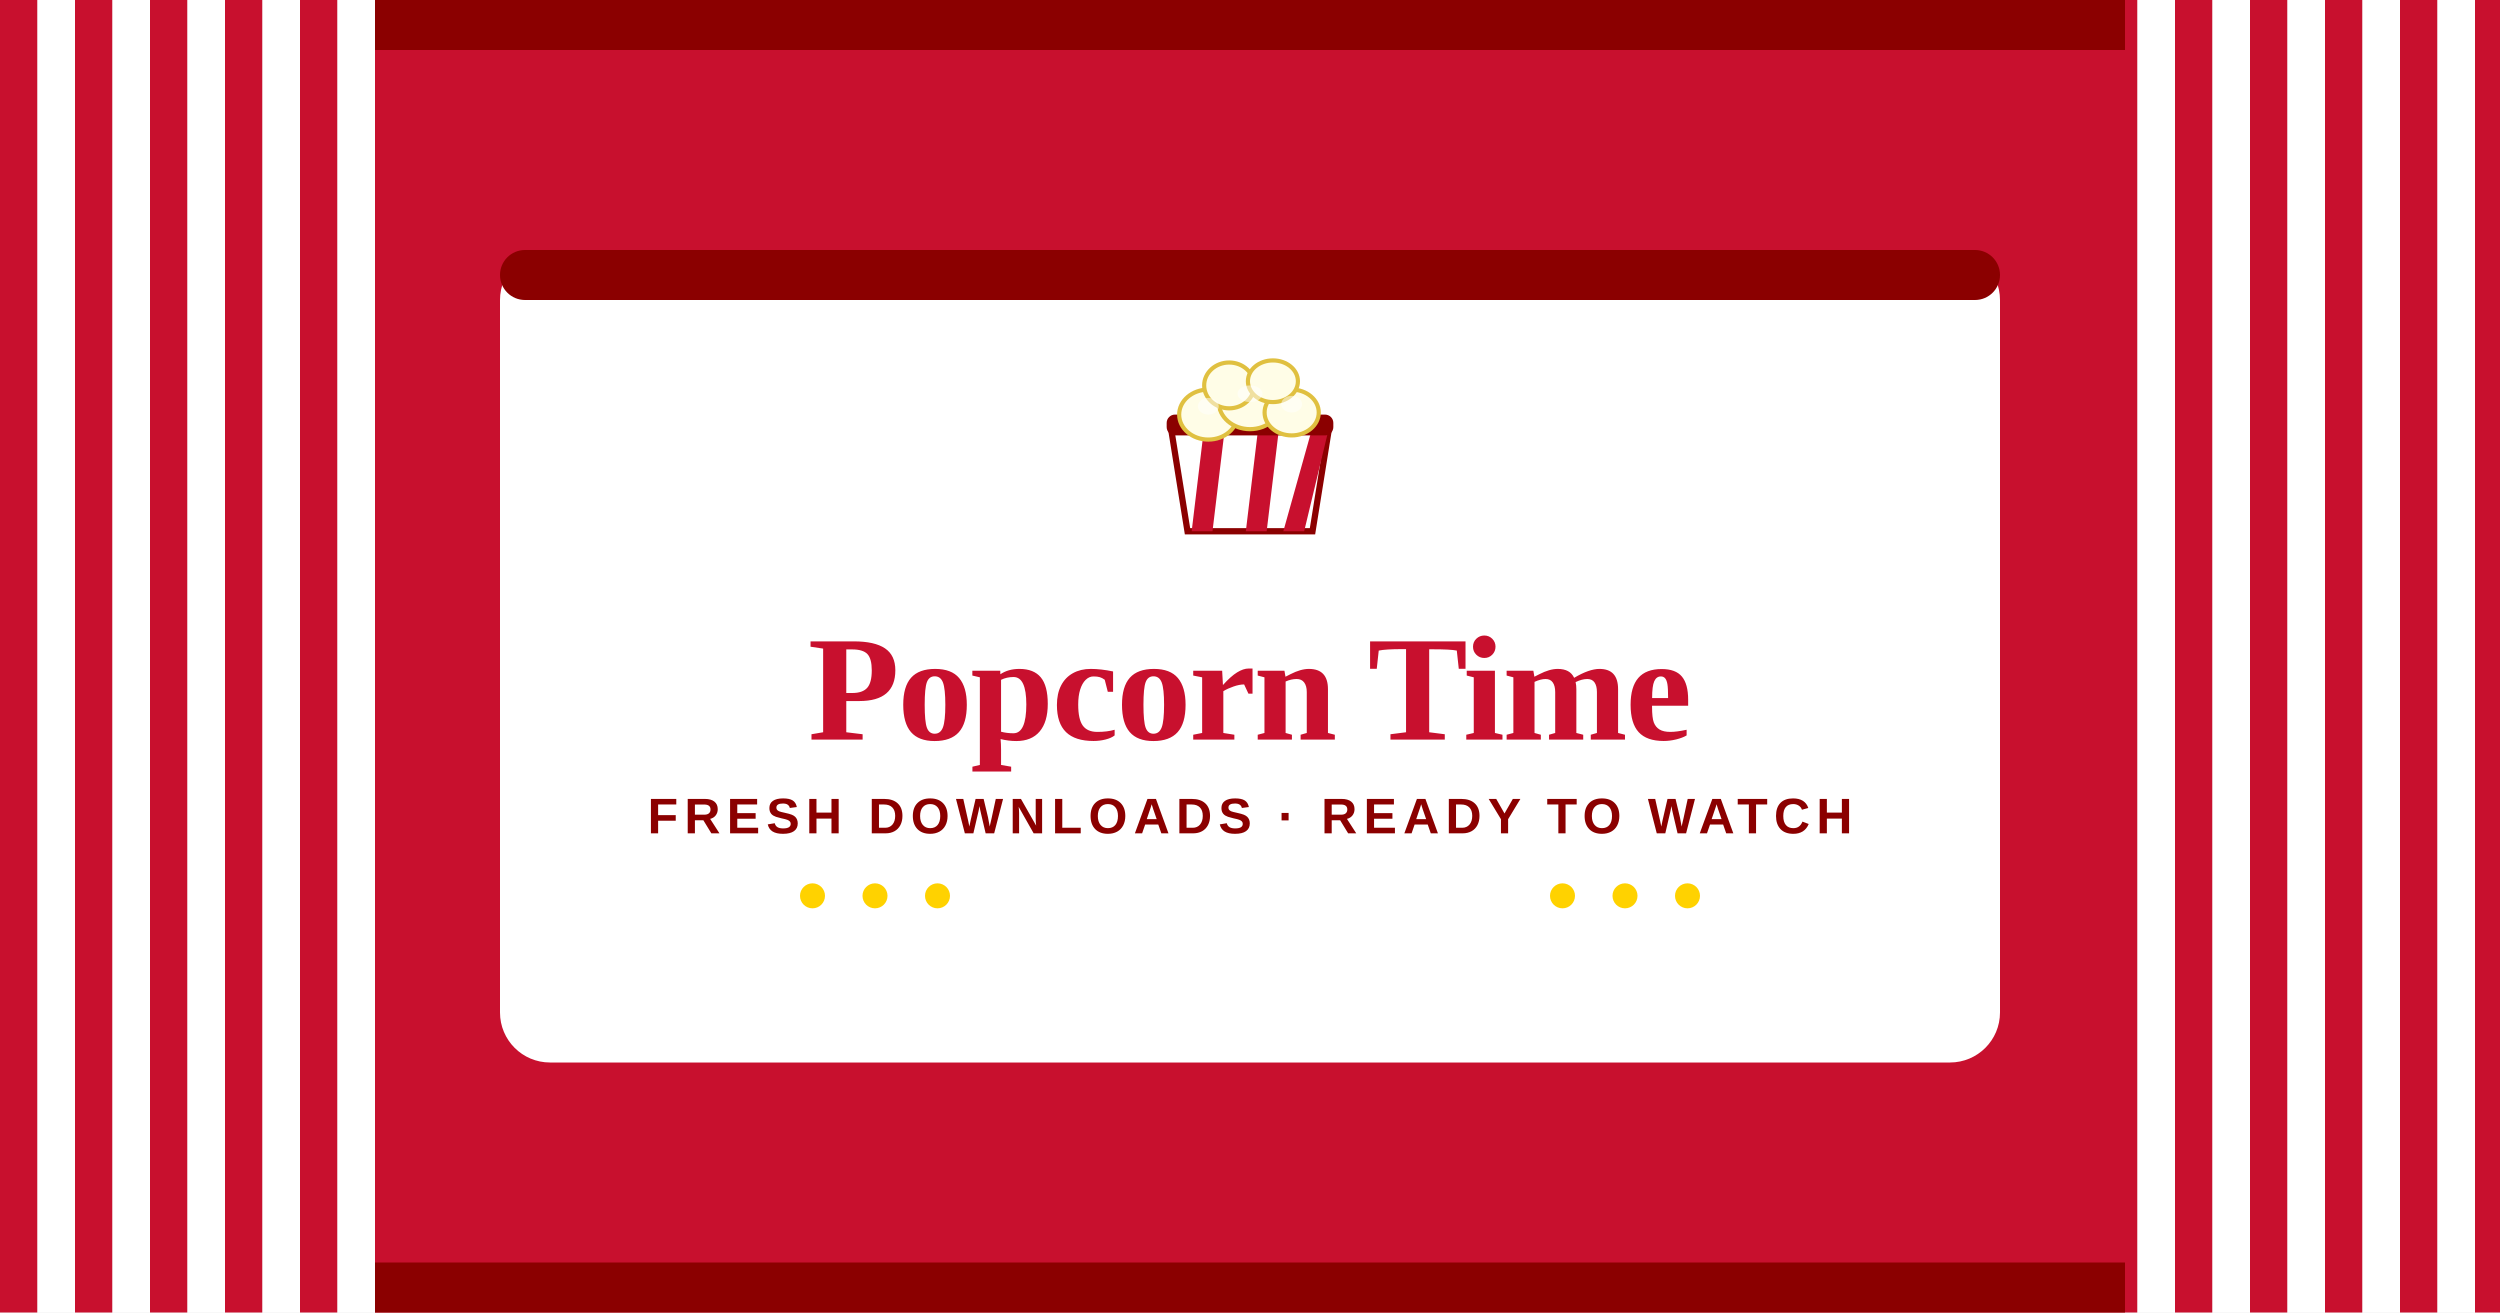
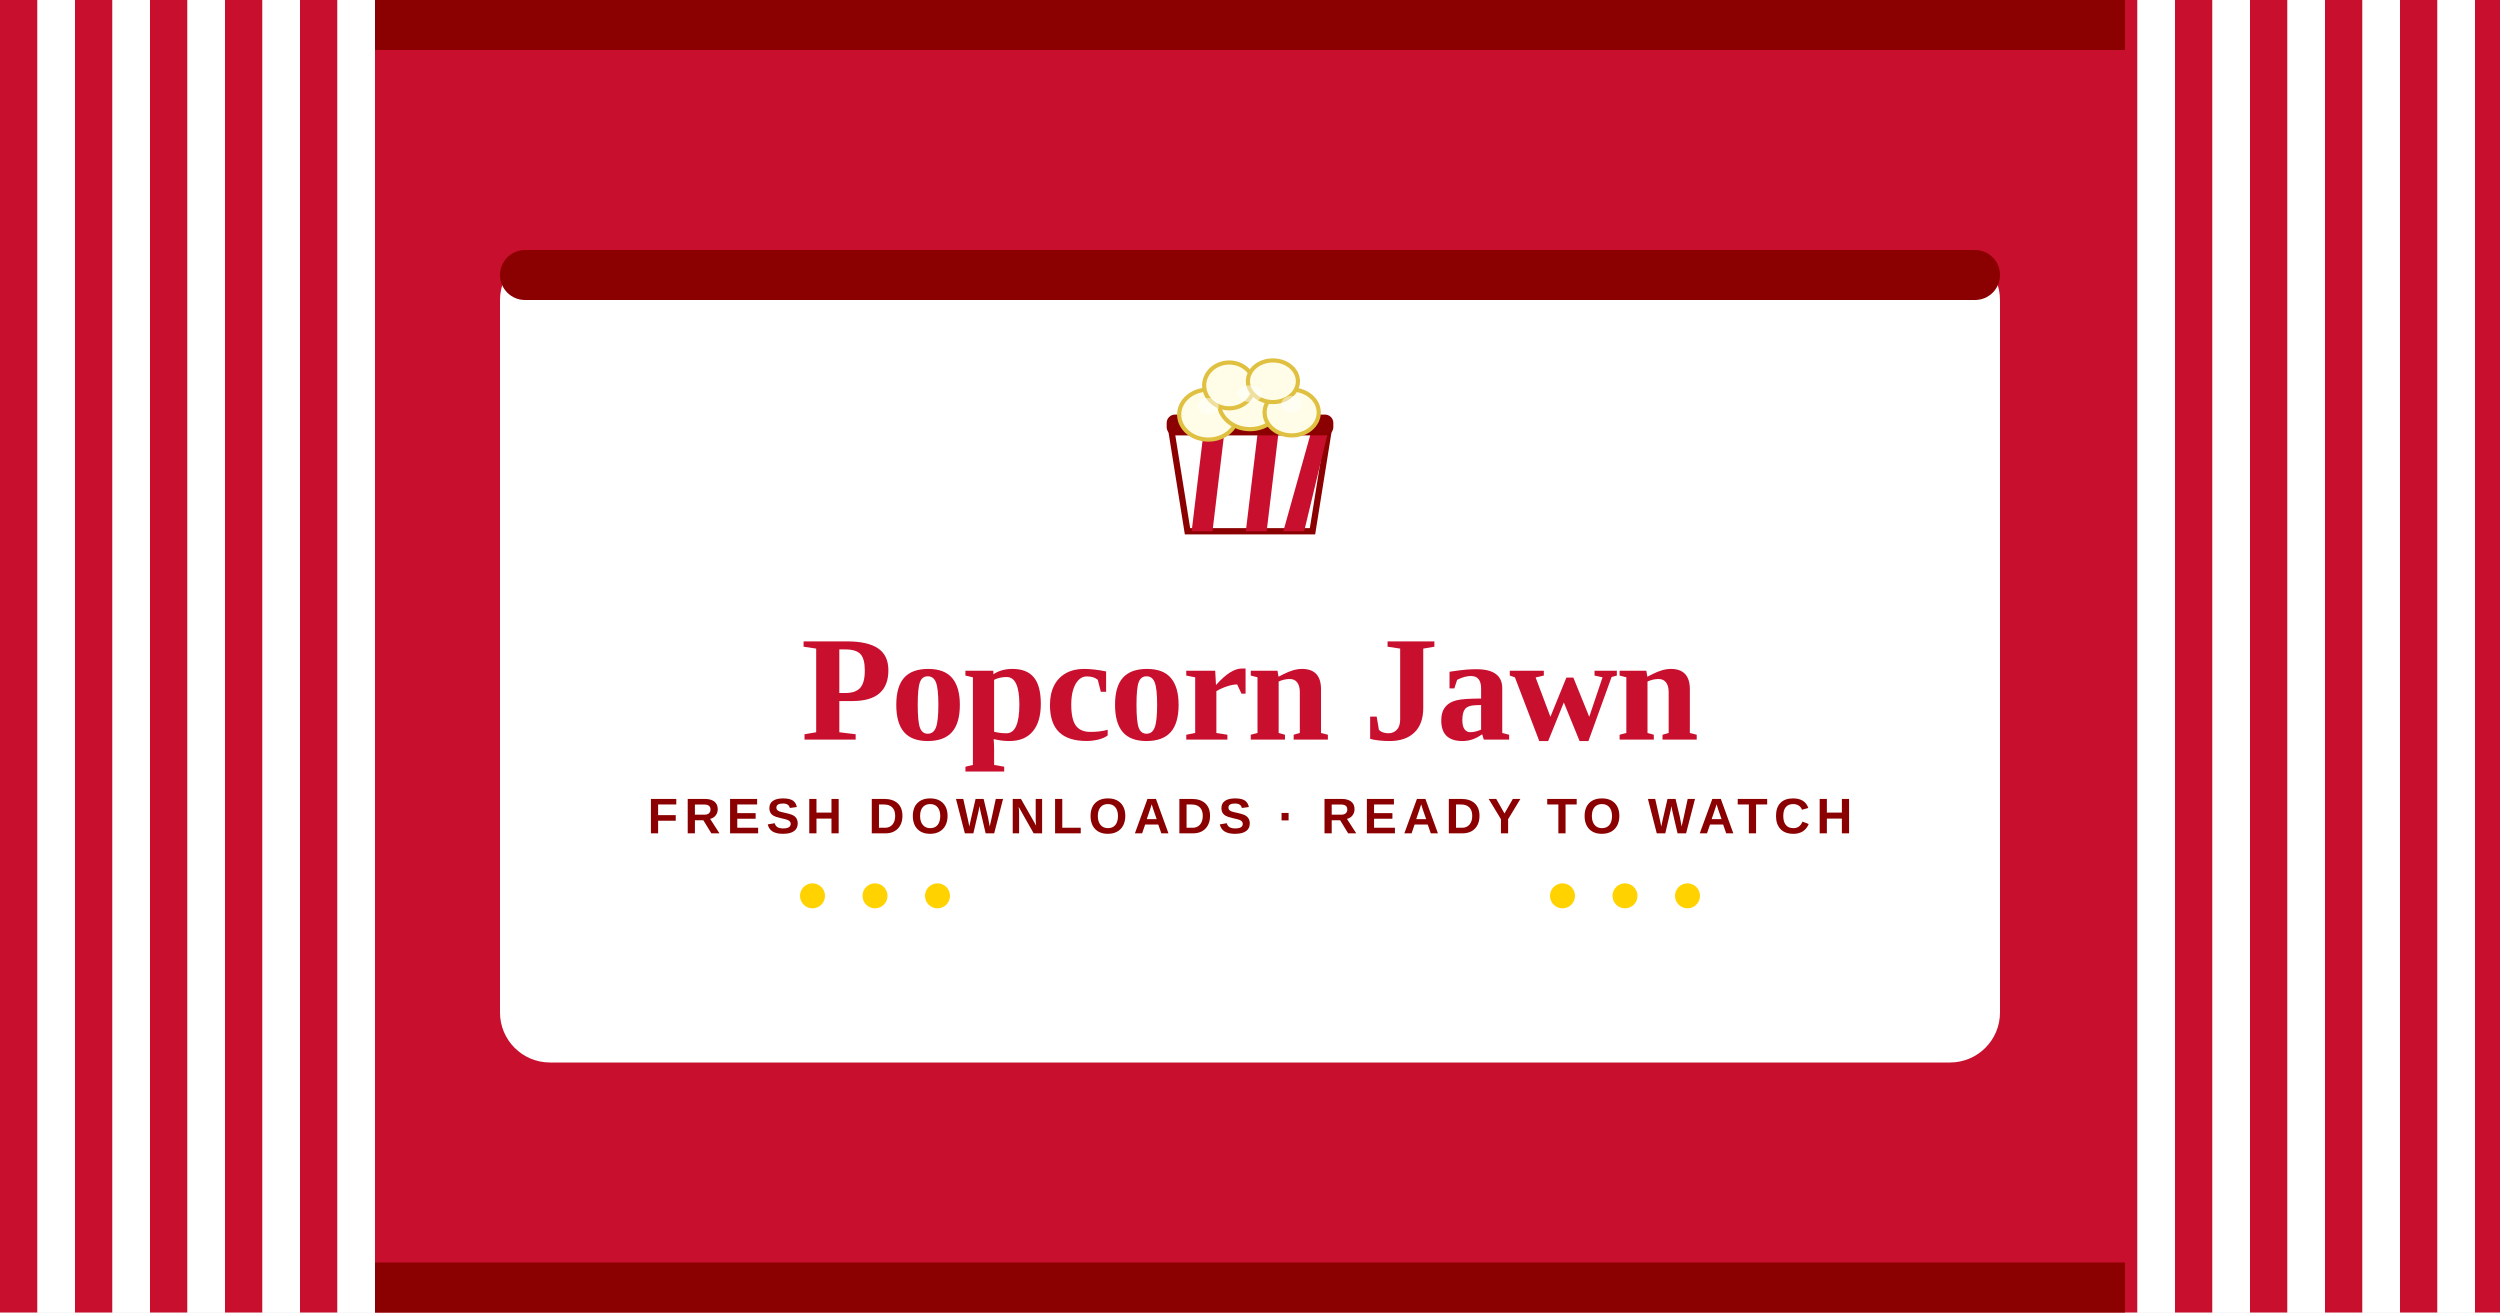
<svg xmlns="http://www.w3.org/2000/svg" width="1200" height="630" viewBox="0 0 1200 630">
  <defs>
    <pattern id="stripes" patternUnits="userSpaceOnUse" width="36" height="630" patternTransform="rotate(0)">
      <rect width="18" height="630" fill="#C8102E" />
      <rect x="18" width="18" height="630" fill="#ffffff" />
    </pattern>
  </defs>
  <rect width="180" height="630" fill="url(#stripes)" />
  <rect x="1020" width="180" height="630" fill="url(#stripes)" />
  <rect x="180" width="840" height="630" fill="#C8102E" />
  <rect x="180" y="0" width="840" height="24" fill="#8B0000" />
  <rect x="180" y="606" width="840" height="24" fill="#8B0000" />
  <rect x="240" y="120" width="720" height="390" rx="24" fill="#ffffff" />
  <clipPath id="cardTop">
    <rect x="240" y="120" width="720" height="24" rx="12" />
  </clipPath>
  <rect x="240" y="120" width="720" height="24" fill="#8B0000" clip-path="url(#cardTop)" />
  <g transform="translate(554, 165)">
    <polygon points="8,40 84,40 76,90 16,90" fill="#ffffff" stroke="#8B0000" stroke-width="3" />
    <polygon points="24,40 34,40 28,90 18,90" fill="#C8102E" />
    <polygon points="50,40 60,40 54,90 44,90" fill="#C8102E" />
    <polygon points="76,40 84,40 72,90 62,90" fill="#C8102E" />
    <rect x="6" y="34" width="80" height="10" rx="4" fill="#8B0000" />
    <ellipse cx="26" cy="34" rx="14" ry="12" fill="#fffde7" stroke="#e0c040" stroke-width="2" />
    <ellipse cx="46" cy="28" rx="15" ry="13" fill="#fffde7" stroke="#e0c040" stroke-width="2" />
    <ellipse cx="66" cy="33" rx="13" ry="11" fill="#fffde7" stroke="#e0c040" stroke-width="2" />
    <ellipse cx="36" cy="20" rx="12" ry="11" fill="#fffde7" stroke="#e0c040" stroke-width="2" />
    <ellipse cx="57" cy="18" rx="12" ry="10" fill="#fffde7" stroke="#e0c040" stroke-width="2" />
    <ellipse cx="26" cy="30" rx="5" ry="4" fill="#ffffff" opacity="0.5" />
    <ellipse cx="46" cy="24" rx="6" ry="4" fill="#ffffff" opacity="0.5" />
    <ellipse cx="66" cy="29" rx="5" ry="4" fill="#ffffff" opacity="0.5" />
  </g>
-   <text x="600" y="355" font-size="72" font-weight="900" text-anchor="middle" font-family="Georgia, 'Times New Roman', serif" fill="#C8102E" letter-spacing="-1">Popcorn Time</text>
+   <text x="600" y="355" font-size="72" font-weight="900" text-anchor="middle" font-family="Georgia, 'Times New Roman', serif" fill="#C8102E" letter-spacing="-1">Popcorn Jawn</text>
  <text x="600" y="400" font-size="24" text-anchor="middle" font-family="Arial, Helvetica, sans-serif" fill="#8B0000" font-weight="600" letter-spacing="3">FRESH DOWNLOADS · READY TO WATCH</text>
  <circle cx="390" cy="430" r="6" fill="#FFD200" />
  <circle cx="420" cy="430" r="6" fill="#FFD200" />
  <circle cx="450" cy="430" r="6" fill="#FFD200" />
  <circle cx="750" cy="430" r="6" fill="#FFD200" />
  <circle cx="780" cy="430" r="6" fill="#FFD200" />
  <circle cx="810" cy="430" r="6" fill="#FFD200" />
</svg>
